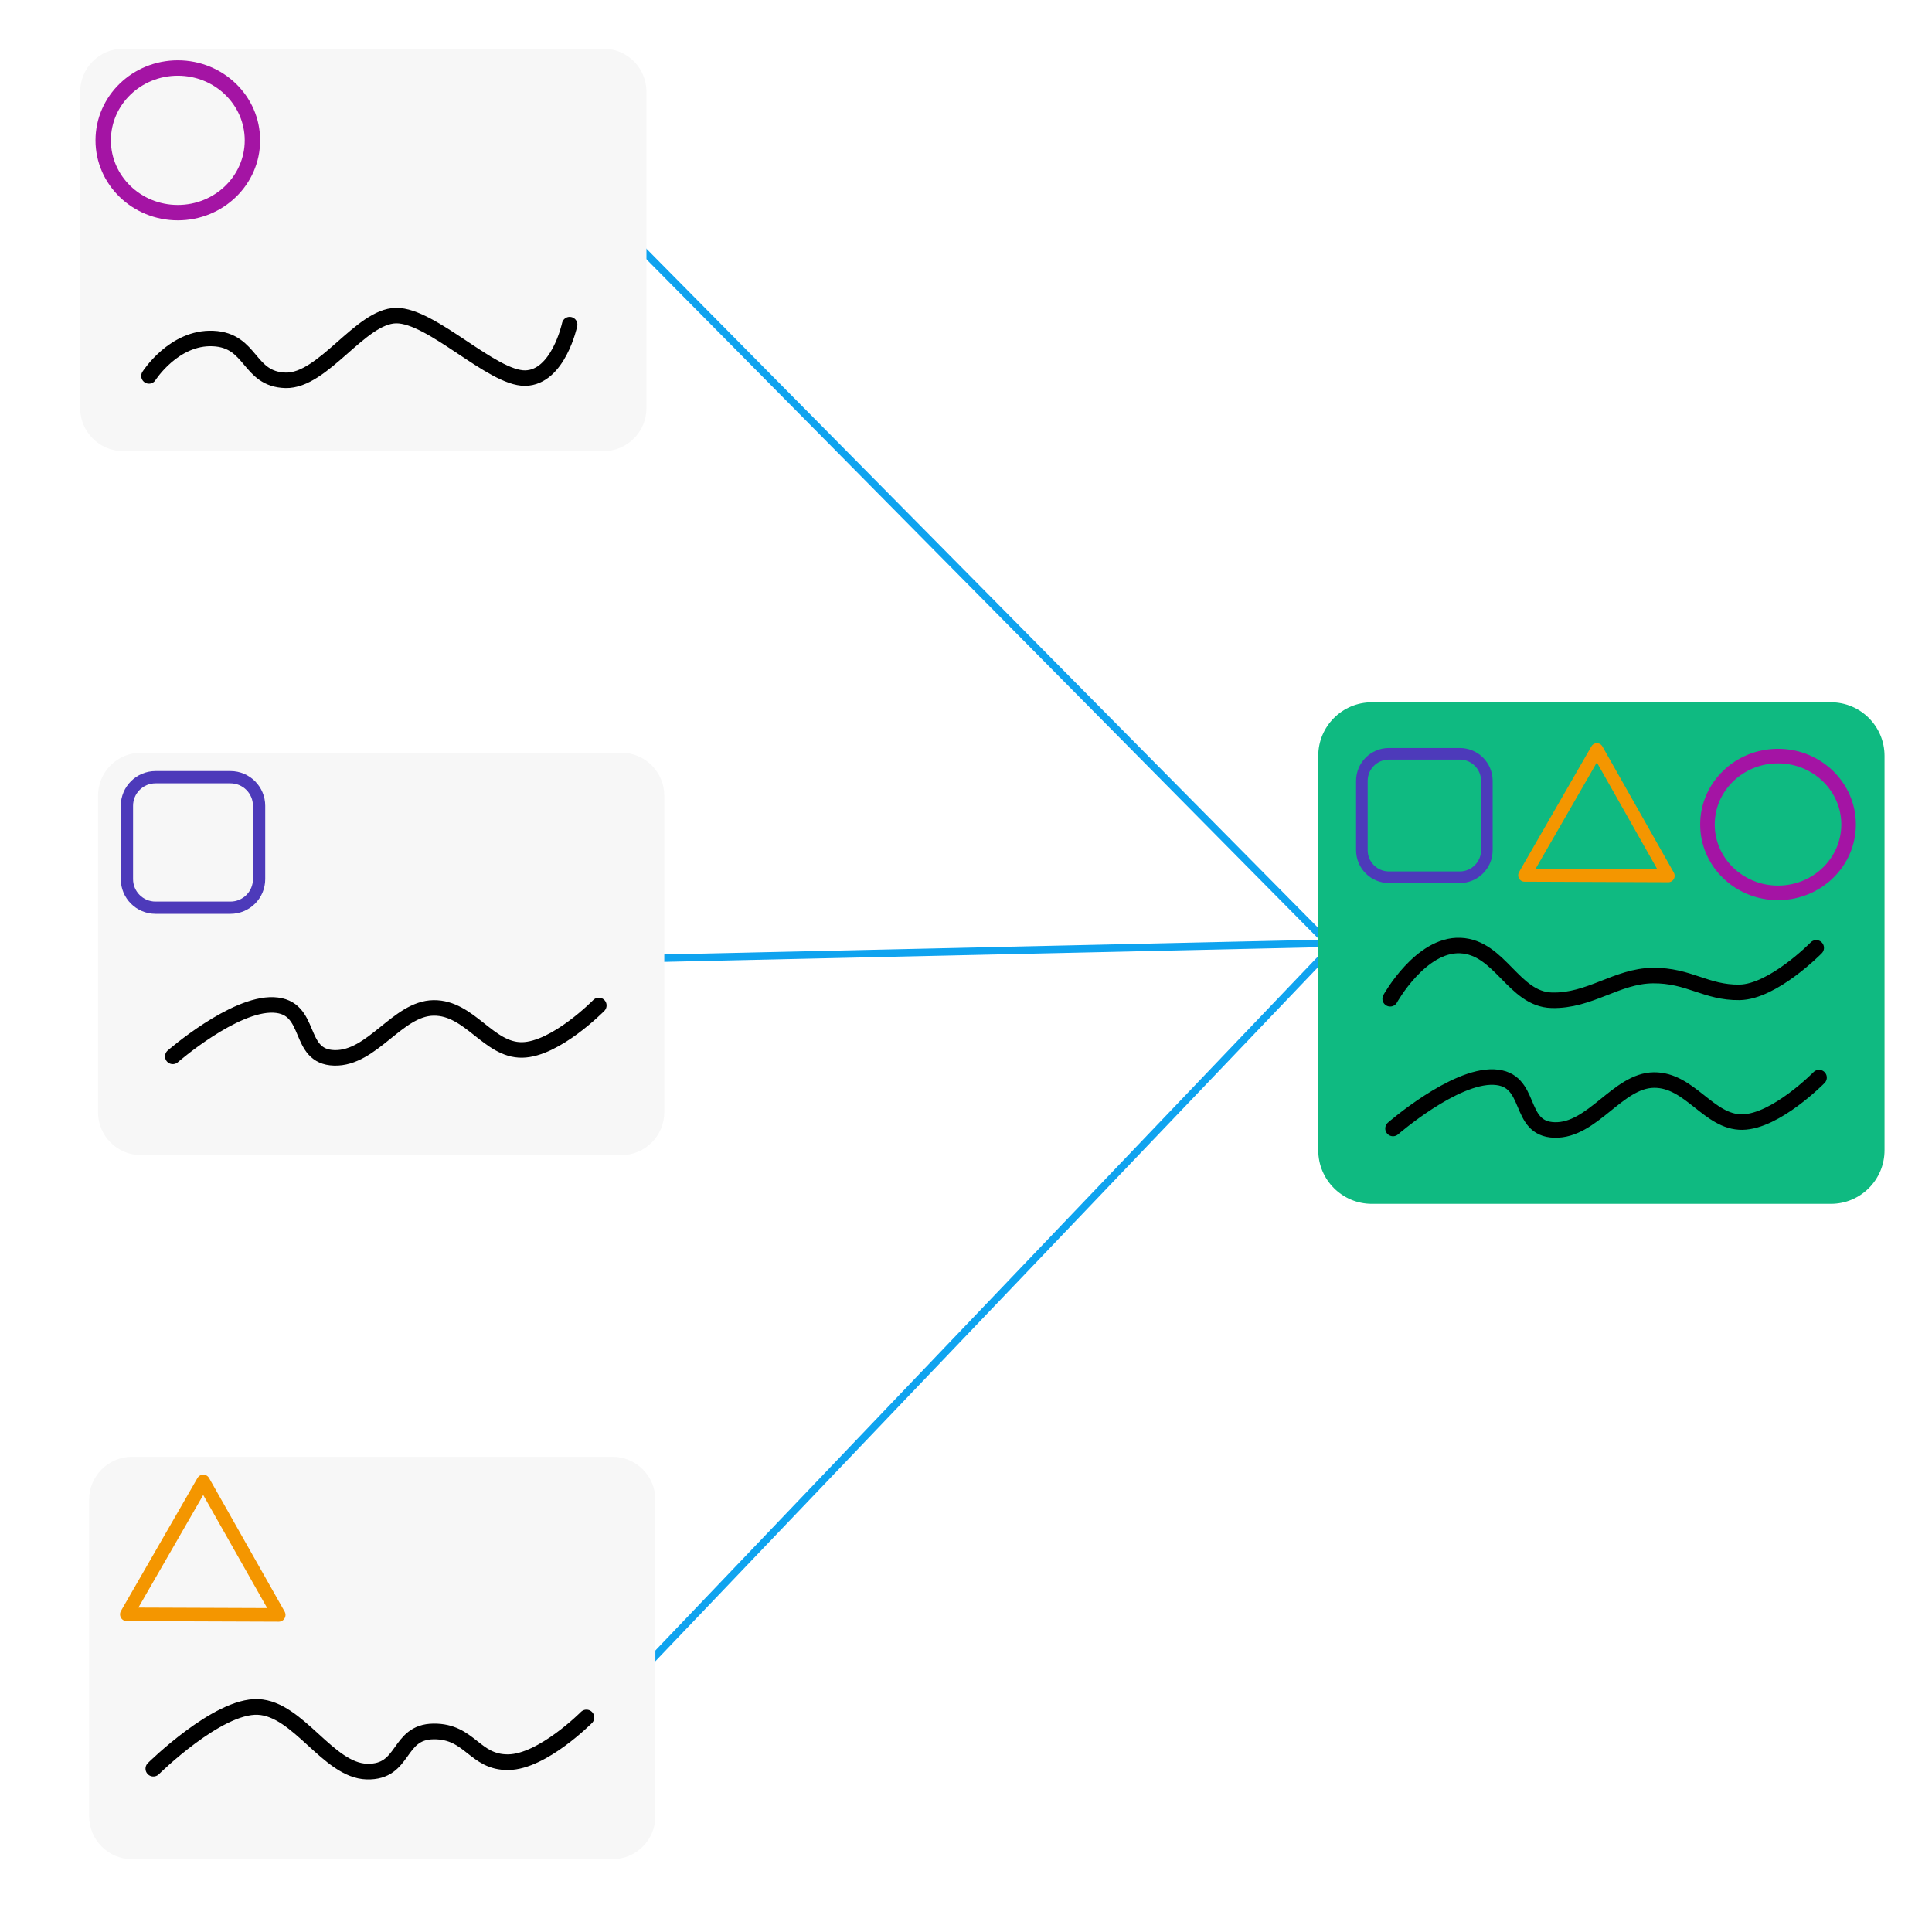
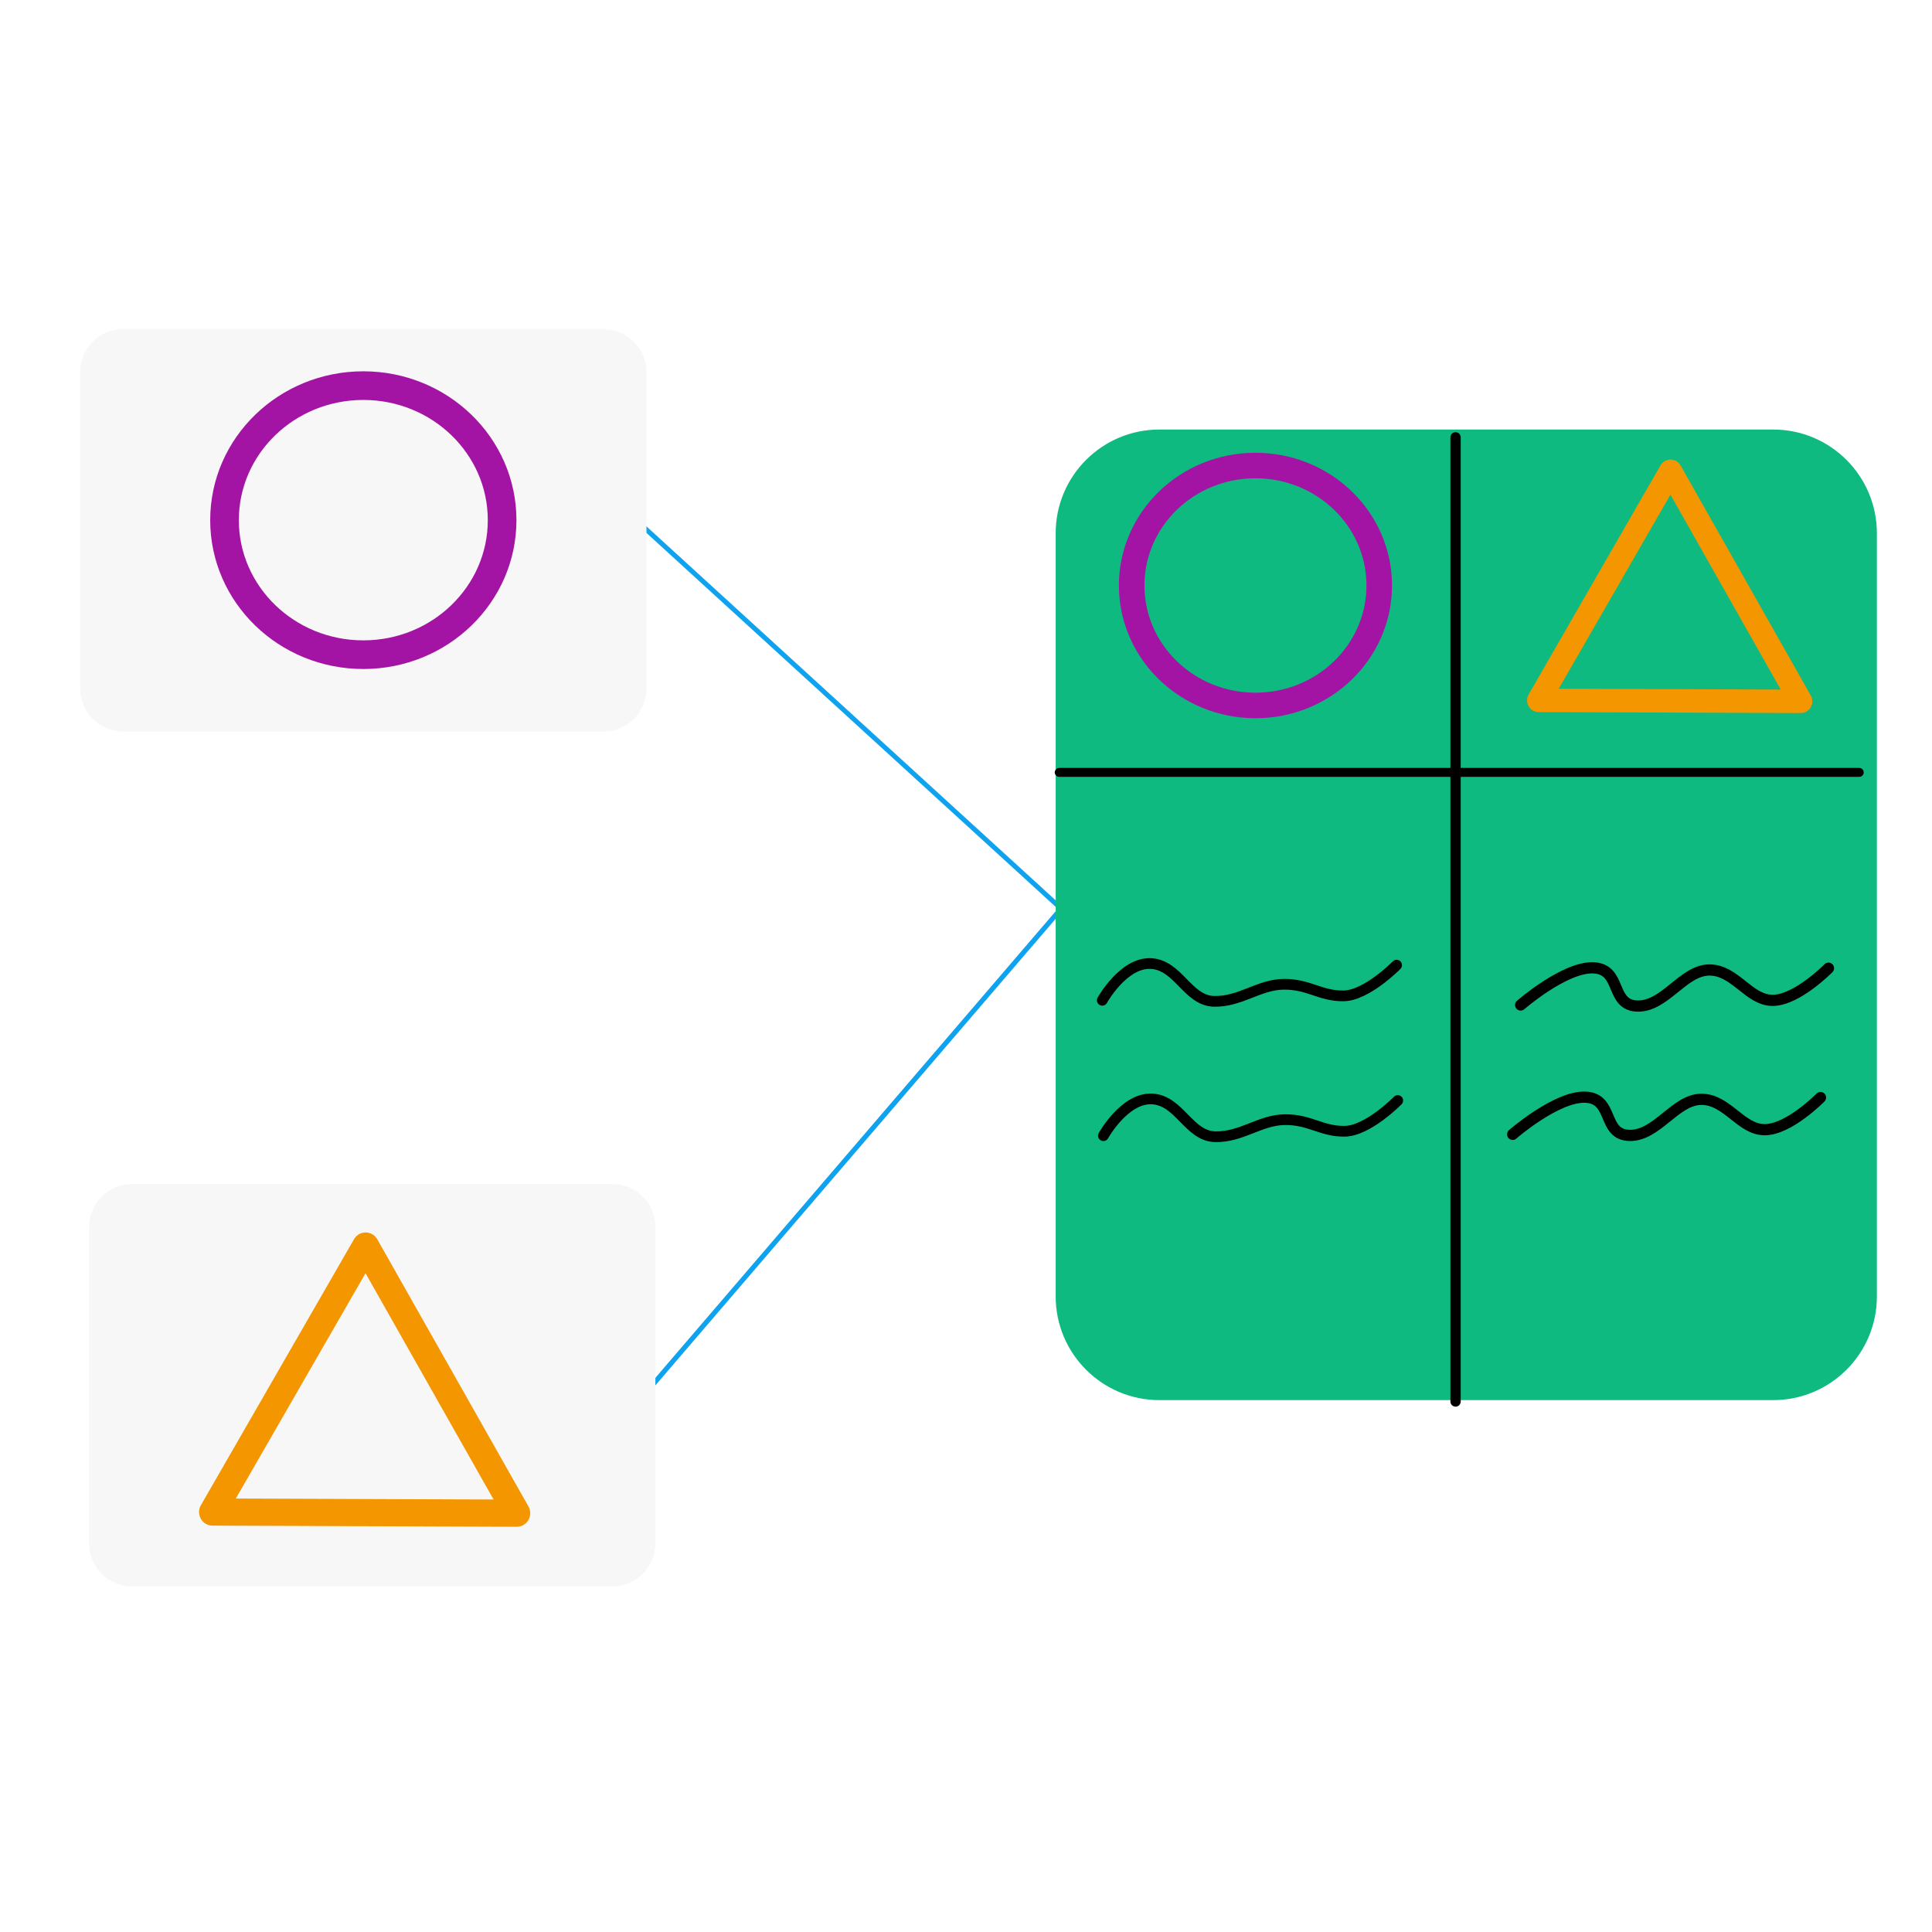
<svg xmlns="http://www.w3.org/2000/svg" width="260mm" height="260mm" viewBox="0 0 260 260" version="1.1" id="svg5">
  <defs id="defs2">
    </defs>
  <g id="layer1" transform="translate(-93.11977,-96.59007)">
-     <g id="g12040" transform="translate(-2.744426,-33.61921)">
-       <path style="fill:none;fill-opacity:1;stroke:#0fa3ef;stroke-width:1;stroke-linecap:round;stroke-linejoin:round;stroke-dasharray:none;stroke-opacity:1;paint-order:stroke fill markers" d="m 180.598,225.578 91.938,-2.058" id="path12096" transform="translate(2.744426,33.61921)" />
-       <path style="fill:none;fill-opacity:1;stroke:#0fa3ef;stroke-width:1;stroke-linecap:round;stroke-linejoin:round;stroke-dasharray:none;stroke-opacity:1;paint-order:stroke fill markers" d="m 178.883,321.976 93.997,-98.456" id="path12098" transform="translate(2.744426,33.61921)" />
-       <path style="fill:none;fill-opacity:1;stroke:#0fa3ef;stroke-width:1;stroke-linecap:round;stroke-linejoin:round;stroke-dasharray:none;stroke-opacity:1;paint-order:stroke fill markers" d="m 178.54,129.18 92.967,93.997" id="path12100" transform="translate(2.744426,33.61921)" />
-       <rect style="fill:#f7f7f7;fill-opacity:1;stroke:none;stroke-width:0.549;stroke-linecap:round;stroke-linejoin:round;stroke-dasharray:none;stroke-opacity:1;paint-order:stroke fill markers" id="rect22889-6" width="76.208" height="54.155" x="106.653" y="136.764" ry="5.787" />
-       <path style="fill:none;fill-opacity:1;stroke:#000000;stroke-width:2.083;stroke-linecap:round;stroke-linejoin:round;stroke-dasharray:none;stroke-opacity:1;paint-order:stroke fill markers" d="m 115.911,180.803 c 0,0 3.351,-5.275 8.632,-5.037 5.28,0.238 4.679,5.486 9.743,5.625 5.065,0.14 10.092,-8.661 14.89,-8.71 4.798,-0.049 12.899,8.476 17.361,8.412 4.462,-0.064 5.988,-7.197 5.988,-7.197" id="path25464-2" />
-       <ellipse style="fill:none;fill-opacity:1;stroke:#a414a4;stroke-width:2.072;stroke-linecap:round;stroke-linejoin:round;stroke-dasharray:none;stroke-opacity:1;paint-order:stroke fill markers" id="path18942" cx="119.793" cy="149.094" rx="10.042" ry="9.732" />
-     </g>
-     <g id="g12030" transform="translate(-1.543739,32.59005)">
-       <rect style="fill:#f7f7f7;fill-opacity:1;stroke:none;stroke-width:0.549;stroke-linecap:round;stroke-linejoin:round;stroke-dasharray:none;stroke-opacity:1;paint-order:stroke fill markers" id="rect22889-6-6-2" width="76.208" height="54.155" x="106.653" y="260.044" ry="5.787" />
-       <path style="fill:none;fill-opacity:1;stroke:#000000;stroke-width:2.11;stroke-linecap:round;stroke-linejoin:round;stroke-dasharray:none;stroke-opacity:1;paint-order:stroke fill markers" d="m 115.3,302.019 c 0,0 8.649,-8.542 14.085,-8.305 5.436,0.237 9.438,8.559 14.652,8.698 5.214,0.139 4.036,-5.351 8.975,-5.4 4.939,-0.049 5.482,4.202 10.075,4.137 4.593,-0.064 10.497,-6.017 10.497,-6.017" id="path25464-1" />
-       <path style="fill:none;fill-opacity:1;stroke:#f49600;stroke-width:13.457;stroke-linecap:round;stroke-linejoin:round;stroke-dasharray:none;stroke-opacity:1;paint-order:stroke fill markers" id="path18888" d="M 495.412,209.449 342.979,207.803 420.621,76.615 Z" transform="matrix(0.1342114,-9.6253807e-4,9.5162266e-4,0.135752,65.49233,253.3686)" />
-     </g>
-     <g id="g12035" transform="translate(-0.3430532,-0.5145719)">
-       <rect style="fill:#f7f7f7;fill-opacity:1;stroke:none;stroke-width:0.549;stroke-linecap:round;stroke-linejoin:round;stroke-dasharray:none;stroke-opacity:1;paint-order:stroke fill markers" id="rect22889-6-6" width="76.208" height="54.155" x="106.653" y="198.404" ry="5.787" />
-       <rect style="fill:none;fill-opacity:1;stroke:#4d3aba;stroke-width:1.651;stroke-linecap:round;stroke-linejoin:round;stroke-dasharray:none;stroke-opacity:1;paint-order:stroke fill markers" id="rect18812" width="17.787" height="17.563" x="110.543" y="201.697" ry="3.851" />
-       <path style="fill:none;fill-opacity:1;stroke:#000000;stroke-width:2.088;stroke-linecap:round;stroke-linejoin:round;stroke-dasharray:none;stroke-opacity:1;paint-order:stroke fill markers" d="m 116.714,239.264 c 0,0 8.224,-7.155 13.572,-6.919 5.348,0.236 3.034,6.98 8.163,7.119 5.129,0.139 8.516,-6.671 13.375,-6.719 4.859,-0.049 7.381,5.719 11.9,5.655 4.519,-0.064 10.326,-5.988 10.326,-5.988" id="path25464" />
-     </g>
-     <rect style="fill:#0fba81;fill-opacity:1;stroke:none;stroke-width:0.612;stroke-linecap:round;stroke-linejoin:round;stroke-dasharray:none;stroke-opacity:1;paint-order:stroke fill markers" id="rect22889-6-6-26" width="76.208" height="67.496" x="270.524" y="191.101" ry="7.213" />
-     <path style="fill:none;fill-opacity:1;stroke:#000000;stroke-width:2.088;stroke-linecap:round;stroke-linejoin:round;stroke-dasharray:none;stroke-opacity:1;paint-order:stroke fill markers" d="m 280.584,248.456 c 0,0 8.224,-7.155 13.572,-6.919 5.348,0.236 3.034,6.98 8.163,7.119 5.129,0.139 8.516,-6.671 13.375,-6.719 4.859,-0.049 7.381,5.719 11.9,5.655 4.519,-0.064 10.326,-5.988 10.326,-5.988" id="path25464-8" />
-     <path style="fill:none;fill-opacity:1;stroke:#000000;stroke-width:2.088;stroke-linecap:round;stroke-linejoin:round;stroke-dasharray:none;stroke-opacity:1;paint-order:stroke fill markers" d="m 280.202,231 c 0,0 4.1,-7.398 9.448,-7.162 5.348,0.236 7.157,7.223 12.287,7.361 5.129,0.139 8.759,-3.275 13.618,-3.323 4.859,-0.049 7.139,2.323 11.657,2.259 4.519,-0.064 10.326,-5.988 10.326,-5.988" id="path25464-8-1" />
-     <ellipse style="fill:none;fill-opacity:1;stroke:#a414a4;stroke-width:1.96;stroke-linecap:round;stroke-linejoin:round;stroke-dasharray:none;stroke-opacity:1;paint-order:stroke fill markers" id="path18942-0" cx="332.399" cy="207.545" rx="9.497" ry="9.204" />
-     <path style="fill:none;fill-opacity:1;stroke:#f49600;stroke-width:13.457;stroke-linecap:round;stroke-linejoin:round;stroke-dasharray:none;stroke-opacity:1;paint-order:stroke fill markers" id="path18888-2" d="M 495.412,209.449 342.979,207.803 420.621,76.615 Z" transform="matrix(0.1269242,-9.1027525e-4,8.9995128e-4,0.1283811,254.5656,188.0148)" />
-     <rect style="fill:none;fill-opacity:1;stroke:#4d3aba;stroke-width:1.561;stroke-linecap:round;stroke-linejoin:round;stroke-dasharray:none;stroke-opacity:1;paint-order:stroke fill markers" id="rect18812-7" width="16.821" height="16.61" x="276.394" y="198.034" ry="3.642" />
+     <path style="fill:none;fill-opacity:1;stroke:#0fa3ef;stroke-width:0.663;stroke-linecap:round;stroke-linejoin:round;stroke-dasharray:none;stroke-opacity:1;paint-order:stroke fill markers" d="M 177.343,287.153 236.459,218.247" id="path12098" />
+     <path style="fill:none;fill-opacity:1;stroke:#0fa3ef;stroke-width:0.651;stroke-linecap:round;stroke-linejoin:round;stroke-dasharray:none;stroke-opacity:1;paint-order:stroke fill markers" d="m 172.877,161.253 63.672,58.183" id="path12100" />
+     <rect style="fill:#f7f7f7;fill-opacity:1;stroke:none;stroke-width:0.549;stroke-linecap:round;stroke-linejoin:round;stroke-dasharray:none;stroke-opacity:1;paint-order:stroke fill markers" id="rect22889-6" width="76.208" height="54.155" x="103.909" y="140.881" ry="5.787" />
+     <ellipse style="fill:none;fill-opacity:1;stroke:#a414a4;stroke-width:3.855;stroke-linecap:round;stroke-linejoin:round;stroke-dasharray:none;stroke-opacity:1;paint-order:stroke fill markers" id="path18942" cx="142.014" cy="166.59" rx="18.679" ry="18.104" />
+     <rect style="fill:#f7f7f7;fill-opacity:1;stroke:none;stroke-width:0.549;stroke-linecap:round;stroke-linejoin:round;stroke-dasharray:none;stroke-opacity:1;paint-order:stroke fill markers" id="rect22889-6-6-2" width="76.208" height="54.155" x="105.109" y="255.927" ry="5.787" />
+     <path style="fill:none;fill-opacity:1;stroke:#f49600;stroke-width:13.457;stroke-linecap:round;stroke-linejoin:round;stroke-dasharray:none;stroke-opacity:1;paint-order:stroke fill markers" id="path18888" d="M 495.412,209.449 342.979,207.803 420.621,76.615 Z" transform="matrix(0.2686197,-0.00192649,0.00190464,0.2717031,29.19035,244.2729)" />
+     <rect style="fill:#0fba81;fill-opacity:1;stroke:none;stroke-width:1.026;stroke-linecap:round;stroke-linejoin:round;stroke-dasharray:none;stroke-opacity:1;paint-order:stroke fill markers" id="rect22889-6-6-26" width="110.513" height="130.618" x="235.189" y="154.394" ry="13.958" />
+     <path style="fill:none;fill-opacity:1;stroke:#000000;stroke-width:1.508;stroke-linecap:round;stroke-linejoin:round;stroke-dasharray:none;stroke-opacity:1;paint-order:stroke fill markers" d="m 297.762,231.837 c 0,0 5.942,-5.17 9.806,-4.999 3.864,0.171 2.192,5.043 5.898,5.143 3.706,0.1 6.153,-4.82 9.664,-4.855 3.511,-0.035 5.333,4.132 8.598,4.086 3.265,-0.046 7.461,-4.326 7.461,-4.326" id="path25464-8" />
+     <path style="fill:none;fill-opacity:1;stroke:#000000;stroke-width:1.508;stroke-linecap:round;stroke-linejoin:round;stroke-dasharray:none;stroke-opacity:1;paint-order:stroke fill markers" d="m 296.688,249.243 c 0,0 5.942,-5.17 9.806,-4.999 3.864,0.171 2.192,5.043 5.898,5.143 3.706,0.1 6.153,-4.82 9.664,-4.855 3.511,-0.035 5.333,4.132 8.598,4.086 3.265,-0.046 7.461,-4.326 7.461,-4.326" id="path25464-8-2" />
+     <path style="fill:none;fill-opacity:1;stroke:#000000;stroke-width:1.442;stroke-linecap:round;stroke-linejoin:round;stroke-dasharray:none;stroke-opacity:1;paint-order:stroke fill markers" d="m 241.457,231.207 c 0,0 2.833,-5.111 6.528,-4.948 3.695,0.163 4.945,4.99 8.489,5.086 3.544,0.096 6.052,-2.263 9.409,-2.296 3.357,-0.034 4.932,1.605 8.054,1.561 3.122,-0.044 7.135,-4.137 7.135,-4.137" id="path25464-8-1" />
+     <path style="fill:none;fill-opacity:1;stroke:#000000;stroke-width:1.442;stroke-linecap:round;stroke-linejoin:round;stroke-dasharray:none;stroke-opacity:1;paint-order:stroke fill markers" d="m 241.61,249.427 c 0,0 2.833,-5.111 6.528,-4.948 3.695,0.163 4.945,4.99 8.489,5.086 3.544,0.096 6.052,-2.263 9.409,-2.296 3.357,-0.034 4.932,1.605 8.054,1.561 3.122,-0.044 7.135,-4.137 7.135,-4.137" id="path25464-8-1-8" />
+     <path style="fill:none;stroke:#000000;stroke-width:1.386;stroke-linecap:round;stroke-linejoin:round;stroke-opacity:1;paint-order:stroke fill markers" d="M 289.003,155.444 V 285.199" id="path383" />
+     <path style="fill:none;stroke:#000000;stroke-width:1.2;stroke-linecap:round;stroke-linejoin:round;stroke-opacity:1;paint-order:stroke fill markers" d="M 235.664,200.535 H 343.33" id="path385" />
+     <ellipse style="fill:none;fill-opacity:1;stroke:#a414a4;stroke-width:3.438;stroke-linecap:round;stroke-linejoin:round;stroke-dasharray:none;stroke-opacity:1;paint-order:stroke fill markers" id="path18942-1" cx="262.073" cy="175.383" rx="16.658" ry="16.145" />
+     <path style="fill:none;fill-opacity:1;stroke:#f49600;stroke-width:13.457;stroke-linecap:round;stroke-linejoin:round;stroke-dasharray:none;stroke-opacity:1;paint-order:stroke fill markers" id="path18888-2" d="M 495.412,209.449 342.979,207.803 420.621,76.615 Z" transform="matrix(0.2313902,-0.00165949,0.00164067,0.2340463,220.4789,142.7763)" />
  </g>
</svg>
